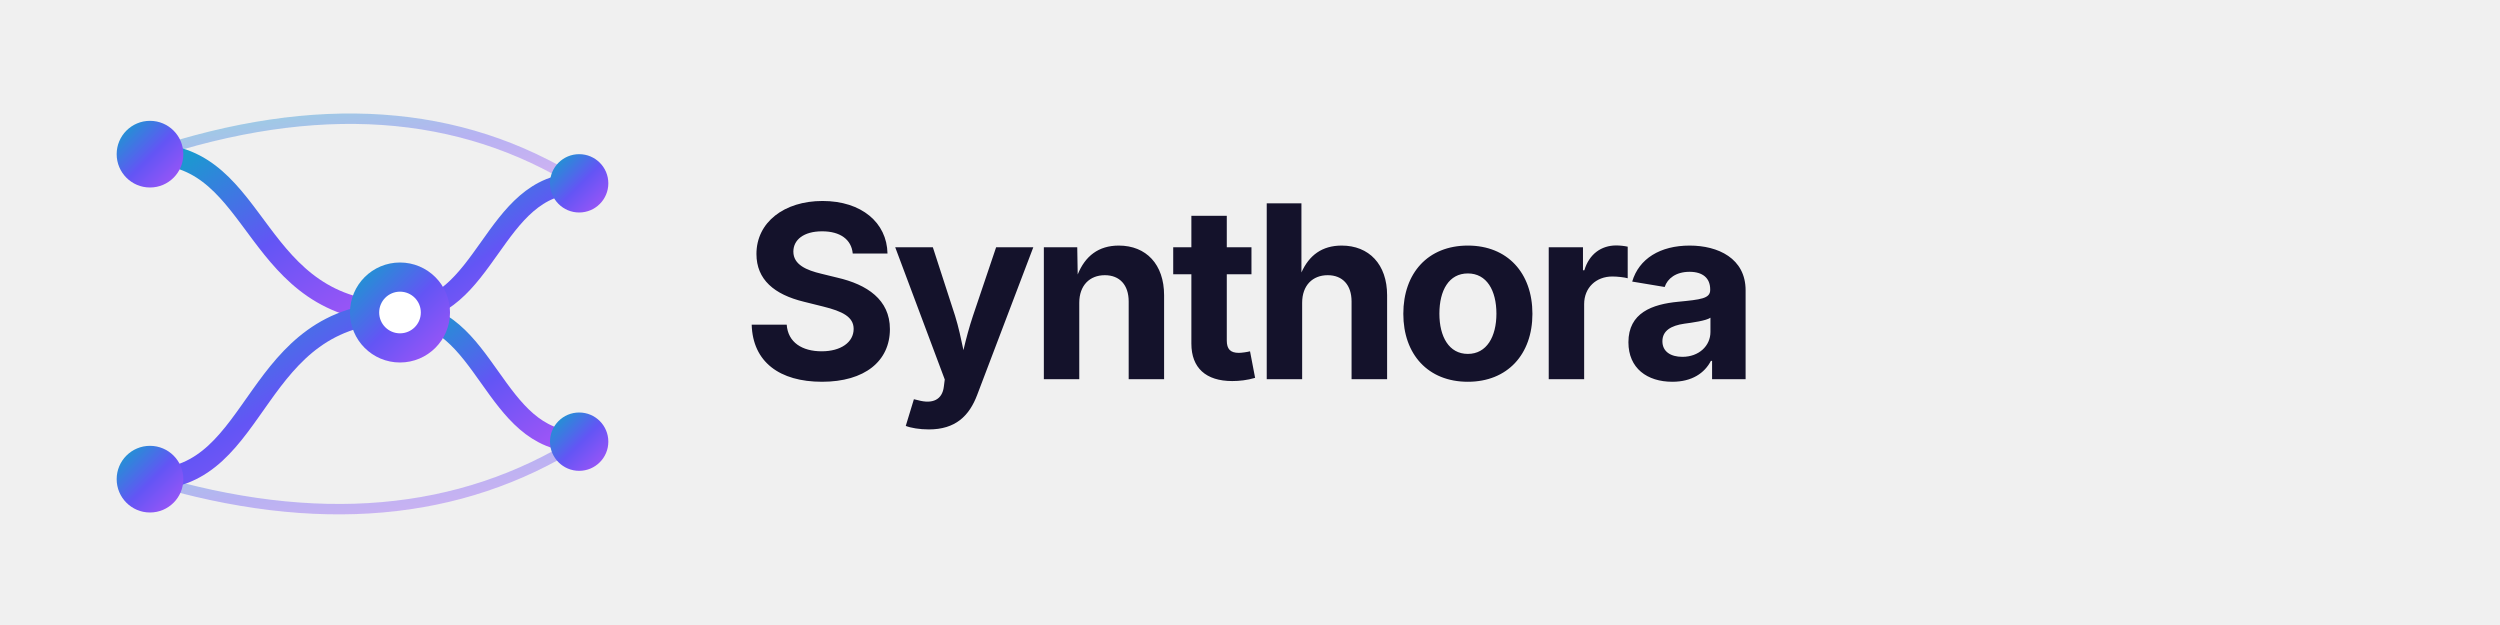
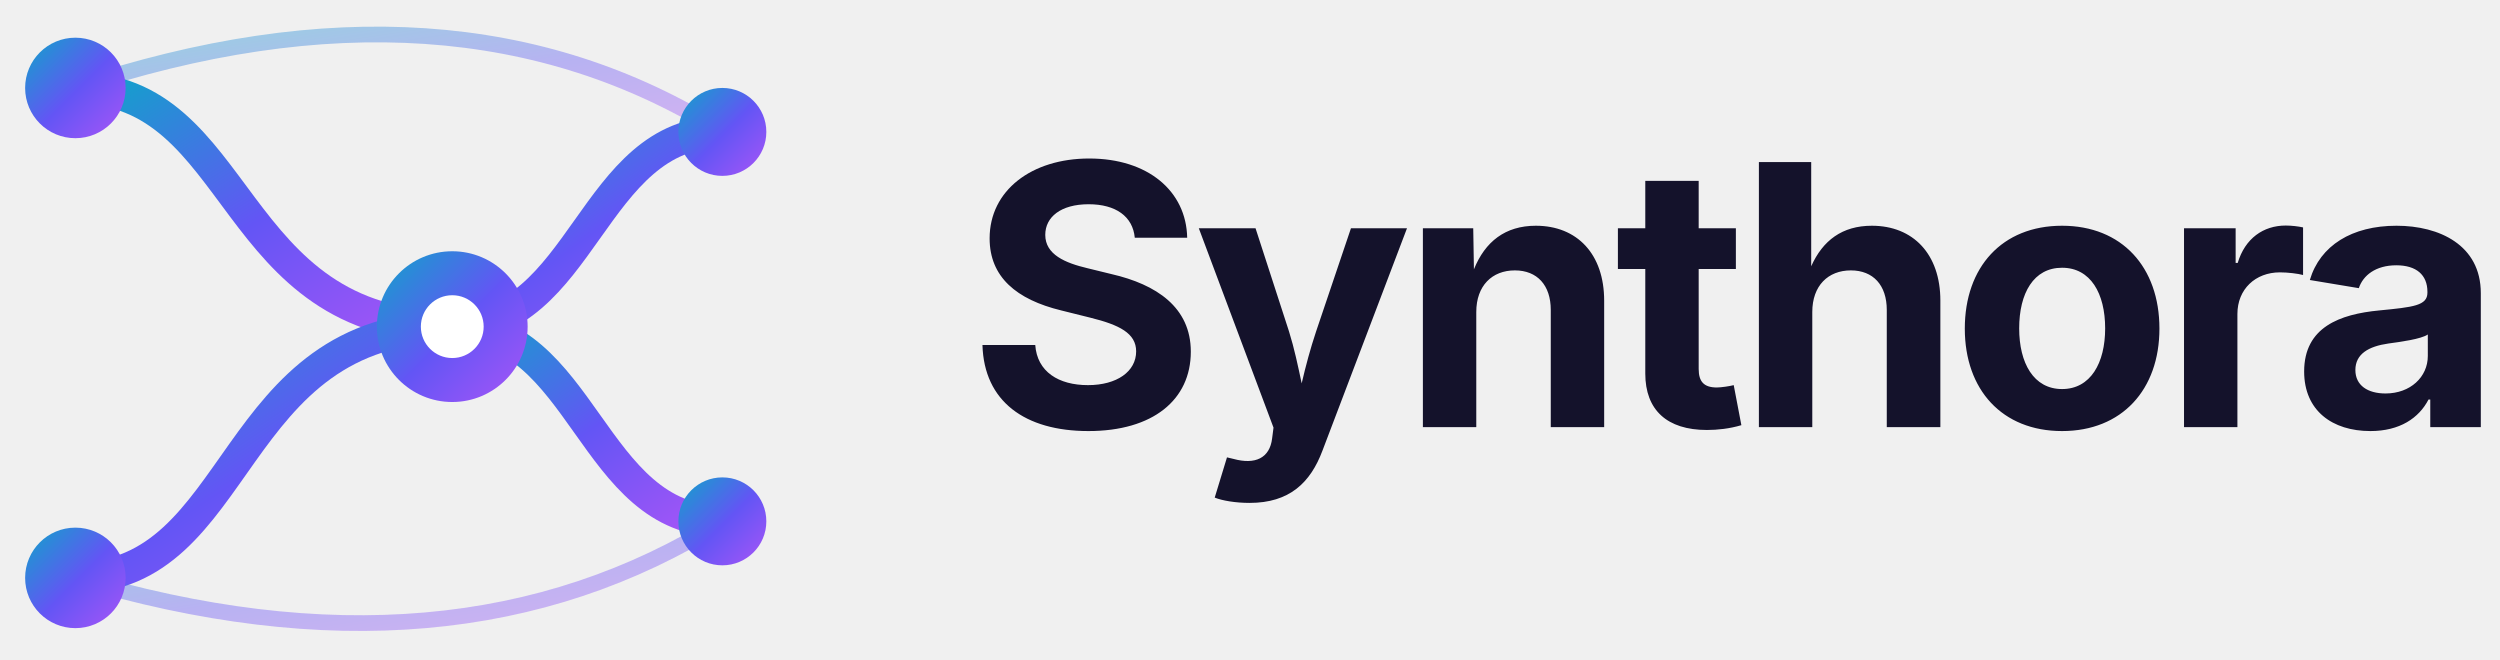
- <svg xmlns="http://www.w3.org/2000/svg" viewBox="0 0 600 150" width="600" height="150">
+ <svg xmlns="http://www.w3.org/2000/svg" viewBox="24 23 398 105" width="398" height="105">
  <defs>
    <linearGradient id="synGrad" x1="0" y1="0" x2="1" y2="1">
      <stop offset="0%" stop-color="#0EA5C9" />
      <stop offset="52%" stop-color="#6355F5" />
      <stop offset="100%" stop-color="#A855F7" />
    </linearGradient>
  </defs>
  <g transform="translate(18 17)" fill="none" stroke="url(#synGrad)" stroke-width="5" stroke-linecap="round">
    <path d="M18 20 C45 20 42 58 78 58" />
    <path d="M18 98 C45 98 42 58 78 58" />
    <path d="M78 58 C99 58 100 27 121 27" />
    <path d="M78 58 C99 58 100 89 121 89" />
    <path d="M18 20 Q78 0 121 27" opacity=".4" stroke-width="2.5" />
    <path d="M18 98 Q78 116 121 89" opacity=".4" stroke-width="2.5" />
  </g>
  <g fill="url(#synGrad)">
    <circle cx="36" cy="37" r="8" />
    <circle cx="36" cy="115" r="8" />
    <circle cx="96" cy="75" r="12" />
    <circle cx="139" cy="44" r="7" />
    <circle cx="139" cy="106" r="7" />
  </g>
  <circle cx="96" cy="75" r="5" fill="#FFFFFF" />
  <text x="178" y="91" font-family="Inter, Arial, sans-serif" font-size="58" font-weight="650" letter-spacing="-2" fill="#14122B">Synthora</text>
</svg>
